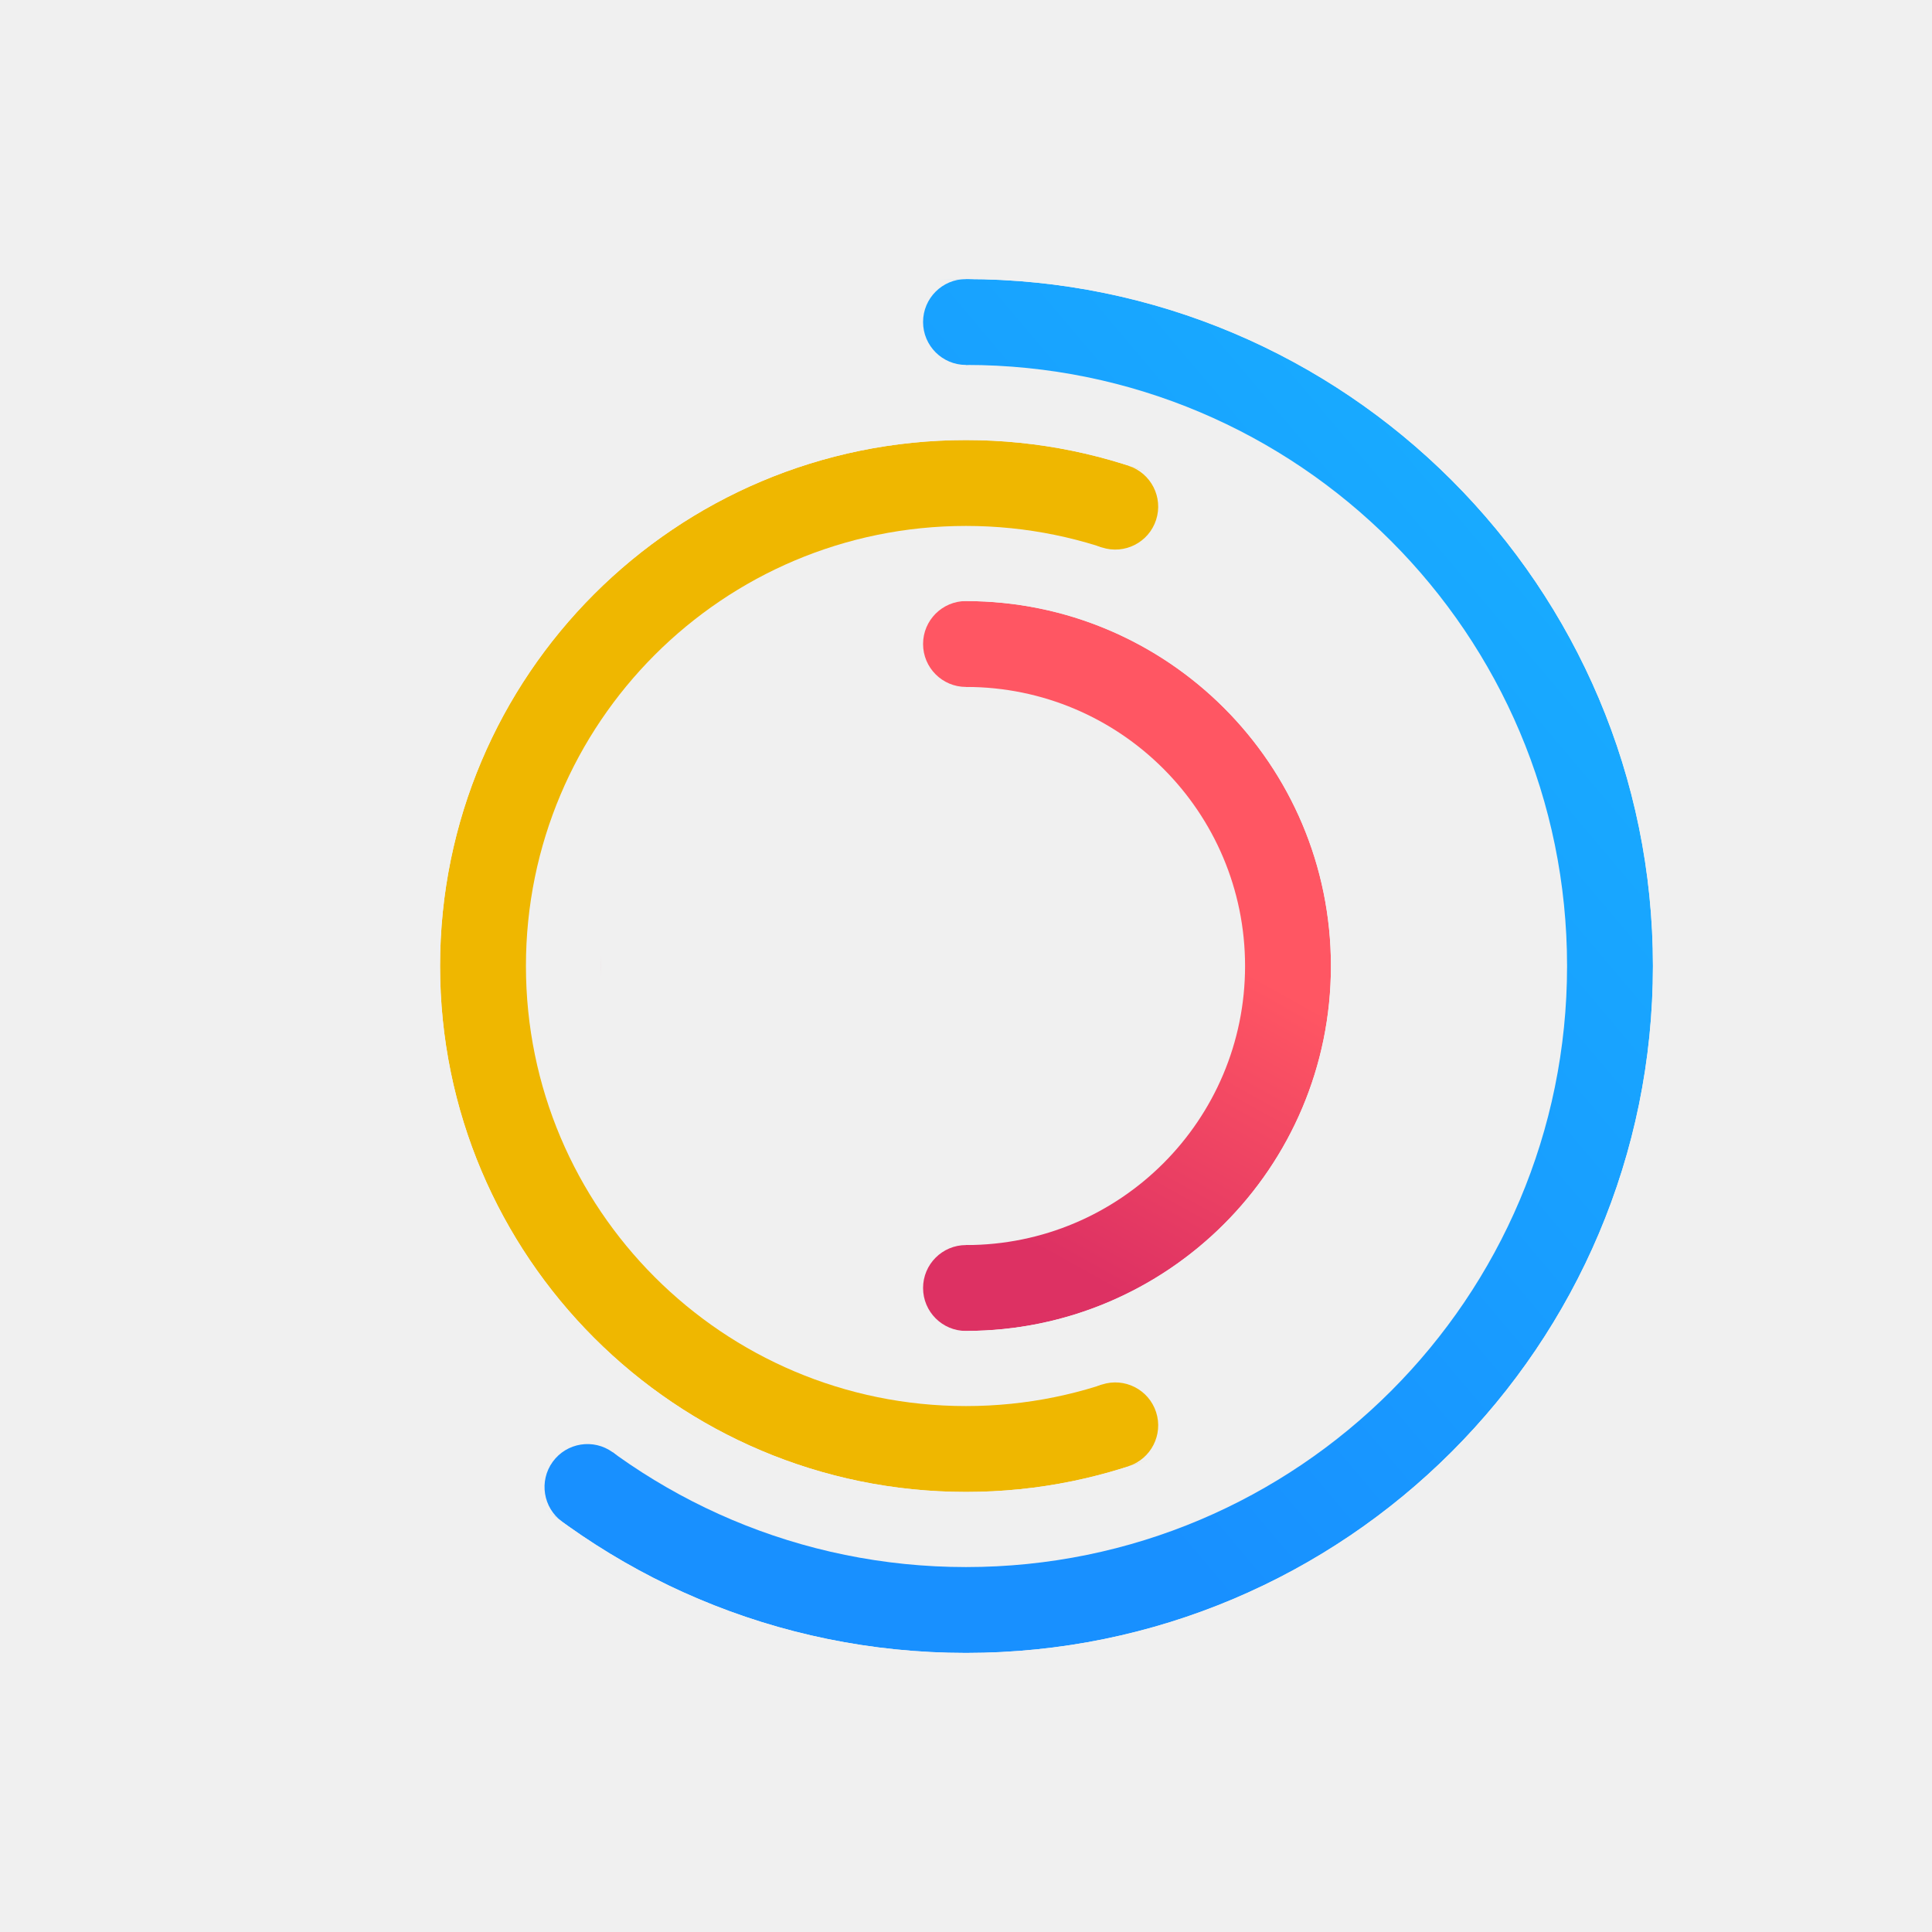
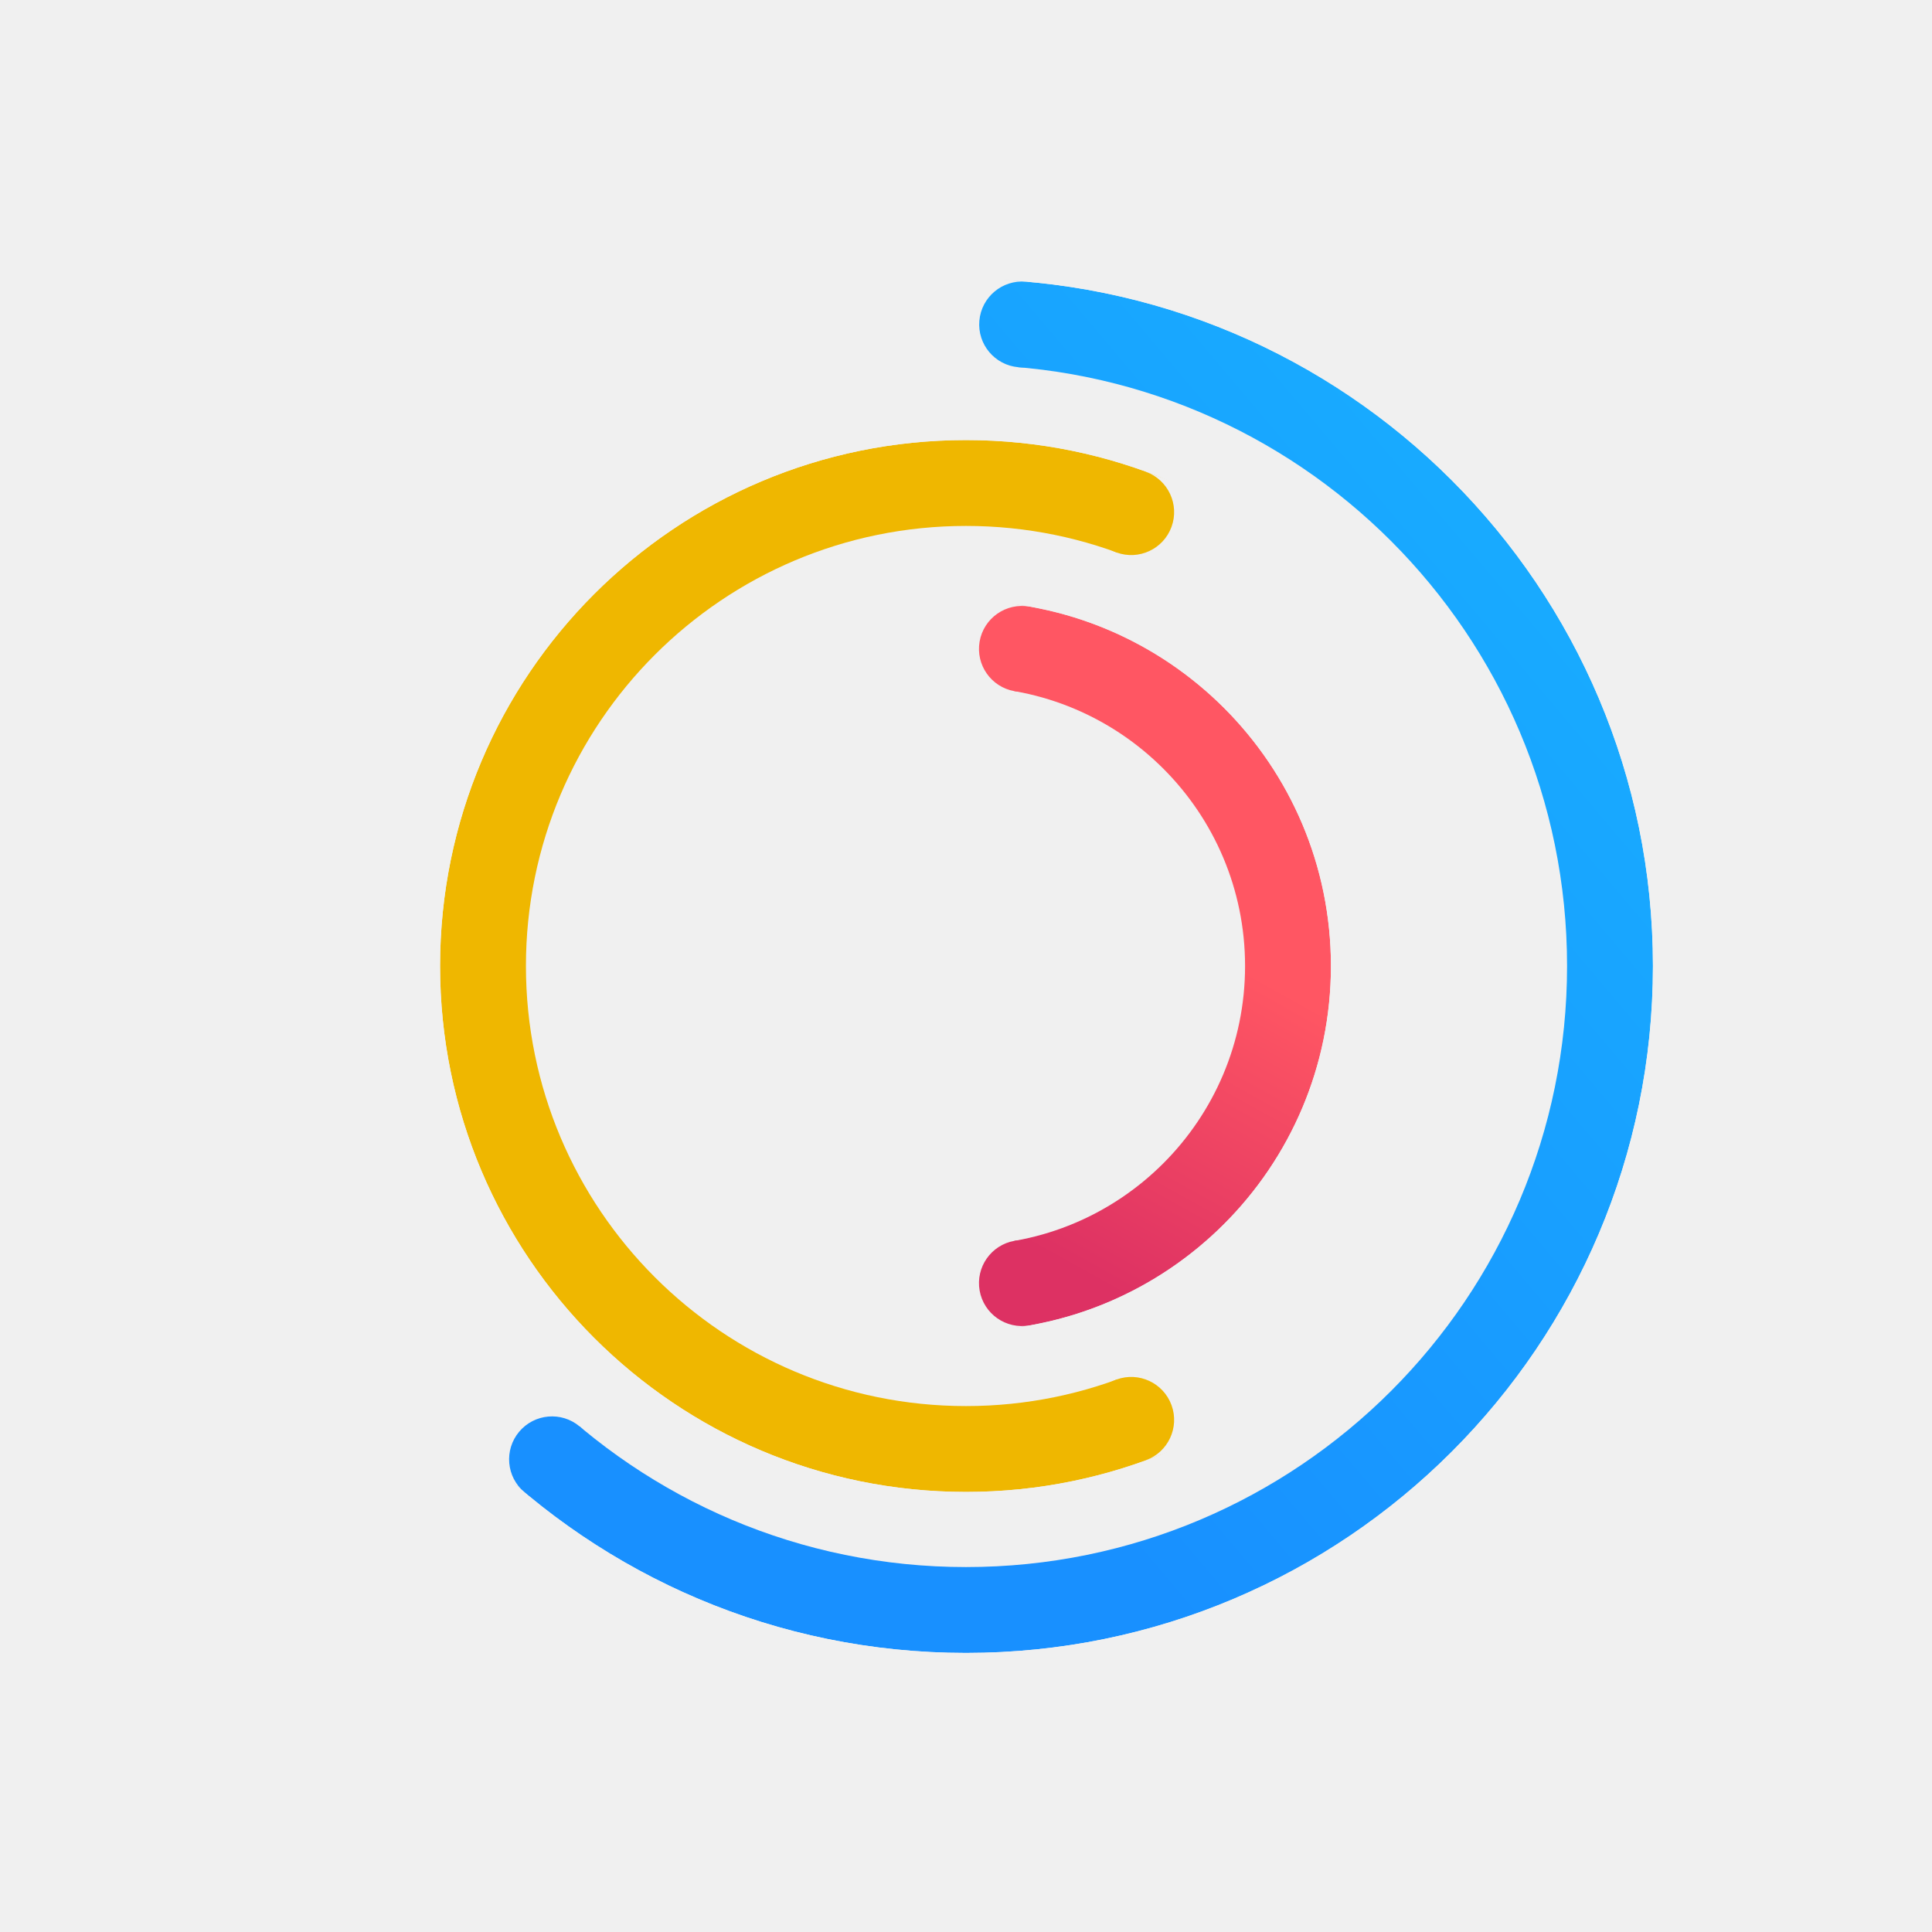
<svg xmlns="http://www.w3.org/2000/svg" id="datahub-logo-color_loading_panic" viewBox="0 0 180 180" shape-rendering="geometricPrecision" text-rendering="geometricPrecision">
  <defs>
    <linearGradient id="red_gradient" x1="83.06" y1="68.88" x2="98.74" y2="40.67" gradientUnits="userSpaceOnUse">
      <stop offset="0" stop-color="#dd3163" />
      <stop offset="1" stop-color="#ff5663" />
    </linearGradient>
    <linearGradient id="yellow_gradient" x1="91.08" y1="126.64" x2="35.79" y2="50.66" gradientUnits="userSpaceOnUse">
      <stop offset="0" stop-color="#efab00" />
      <stop offset="1" stop-color="#efb700" />
    </linearGradient>
    <linearGradient id="blue_gradient" x1="50.22" y1="96.82" x2="144.42" y2="17.17" gradientUnits="userSpaceOnUse">
-       <stop offset="0.03" stop-color="#1890ff" />
+       <stop offset="0" stop-color="#1890ff" />
      <stop offset="1" stop-color="#18b5ff" />
    </linearGradient>
    <mask id="red_mask">
      <circle r="34" fill="white" />
      <circle r="26" fill="black" />
-       <rect x="-34" y="-34" width="34" height="68" fill="black" />
-       <circle cy="-30" r="4" fill="white" />
-       <circle cy="30" r="4" fill="white" />
+       <rect y="-34" width="34" height="34" transform="rotate(170)" fill="black" />
+       <rect y="-34" width="34" height="34" transform="rotate(280)" fill="black" />
+       <rect y="-34" width="34" height="34" transform="rotate(225)" fill="black" />
+       <g id="red_mask_cap">
+         <circle cy="-30" r="4" transform="rotate(10)" fill="white" />
+         <circle cy="-30" r="4" transform="rotate(170)" fill="white" />
+       </g>
    </mask>
    <mask id="yellow_mask">
      <circle r="49" fill="white" />
      <circle r="41" fill="black" />
-       <rect y="-49" width="49" height="49" transform="rotate(18)" fill="black" />
-       <rect y="-49" width="49" height="49" transform="rotate(72)" fill="black" />
-       <circle cy="-45" r="4" transform="rotate(18)" fill="white" />
-       <circle cy="-45" r="4" transform="rotate(162)" fill="white" />
+       <rect y="-49" width="49" height="49" transform="rotate(20)" fill="black" />
+       <rect y="-49" width="49" height="49" transform="rotate(70)" fill="black" />
+       <circle cy="-45" r="4" transform="rotate(20)" fill="white" />
+       <circle cy="-45" r="4" transform="rotate(160)" fill="white" />
    </mask>
    <mask id="blue_mask">
      <circle r="64" fill="white" />
      <circle r="56" fill="black" />
-       <rect y="-64" width="64" height="64" transform="rotate(270)" fill="black" />
-       <rect y="-64" width="64" height="64" transform="rotate(216)" fill="black" />
-       <circle cy="-60" r="4" fill="white" />
-       <circle cy="-60" r="4" transform="rotate(216)" fill="white" />
+       <rect y="-64" width="64" height="64" transform="rotate(275)" fill="black" />
+       <rect y="-64" width="64" height="64" transform="rotate(220)" fill="black" />
+       <circle cy="-60" r="4" transform="rotate(5)" fill="white" />
+       <circle cy="-60" r="4" transform="rotate(220)" fill="white" />
    </mask>
  </defs>
  <g id="logo" transform="translate(90,90)">
    <g id="red" fill="url(#red_gradient)">
      <circle id="red_arc" r="34" mask="url(#red_mask)" />
      <animateTransform attributeName="transform" type="rotate" from="0" to="360" dur="3s" repeatCount="indefinite" />
      <animateTransform attributeName="transform" type="scale" values="1;2;1" calcMode="spline" keySplines="0.25 0.1 0.25 1.0; 0.25 0.1 0.25 1.0" dur="3s" repeatCount="indefinite" additive="sum" />
    </g>
    <g id="yellow" fill="url(#yellow_gradient)">
      <circle id="yellow_arc" r="49" mask="url(#yellow_mask)" />
      <animateTransform attributeName="transform" type="rotate" from="0" to="360" dur="2s" repeatCount="indefinite" />
      <animateTransform attributeName="transform" type="scale" values="1;1.33;1" calcMode="spline" keySplines="0.25 0.1 0.25 1.0; 0.25 0.1 0.25 1.0" dur="2s" repeatCount="indefinite" additive="sum" />
    </g>
    <g id="blue" fill="url(#blue_gradient)">
      <circle id="blue_arc" r="64" mask="url(#blue_mask)" />
      <animateTransform attributeName="transform" type="rotate" from="0" to="360" dur="1s" repeatCount="indefinite" />
      <animateTransform attributeName="transform" type="scale" values="1;0.5;1" calcMode="spline" keySplines="0.25 0.1 0.25 1.0; 0.25 0.1 0.25 1.0" dur="3s" repeatCount="indefinite" additive="sum" />
    </g>
  </g>
</svg>
